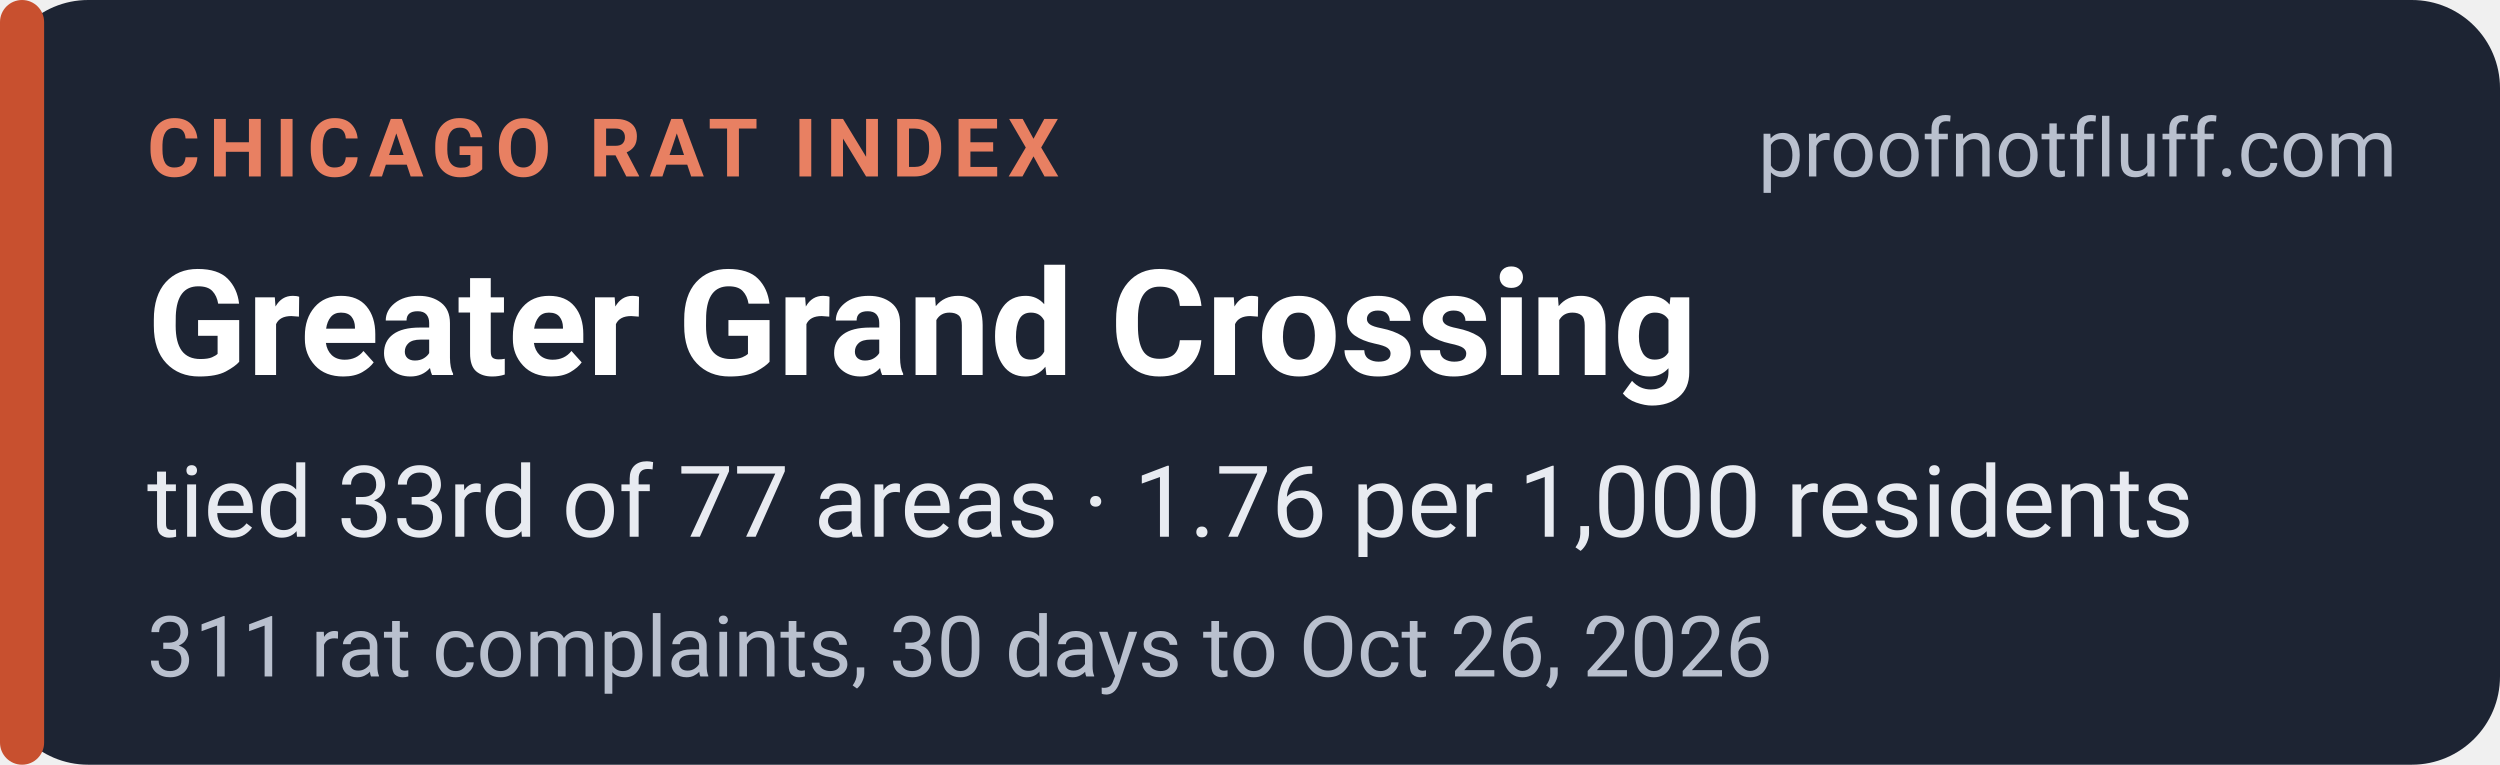
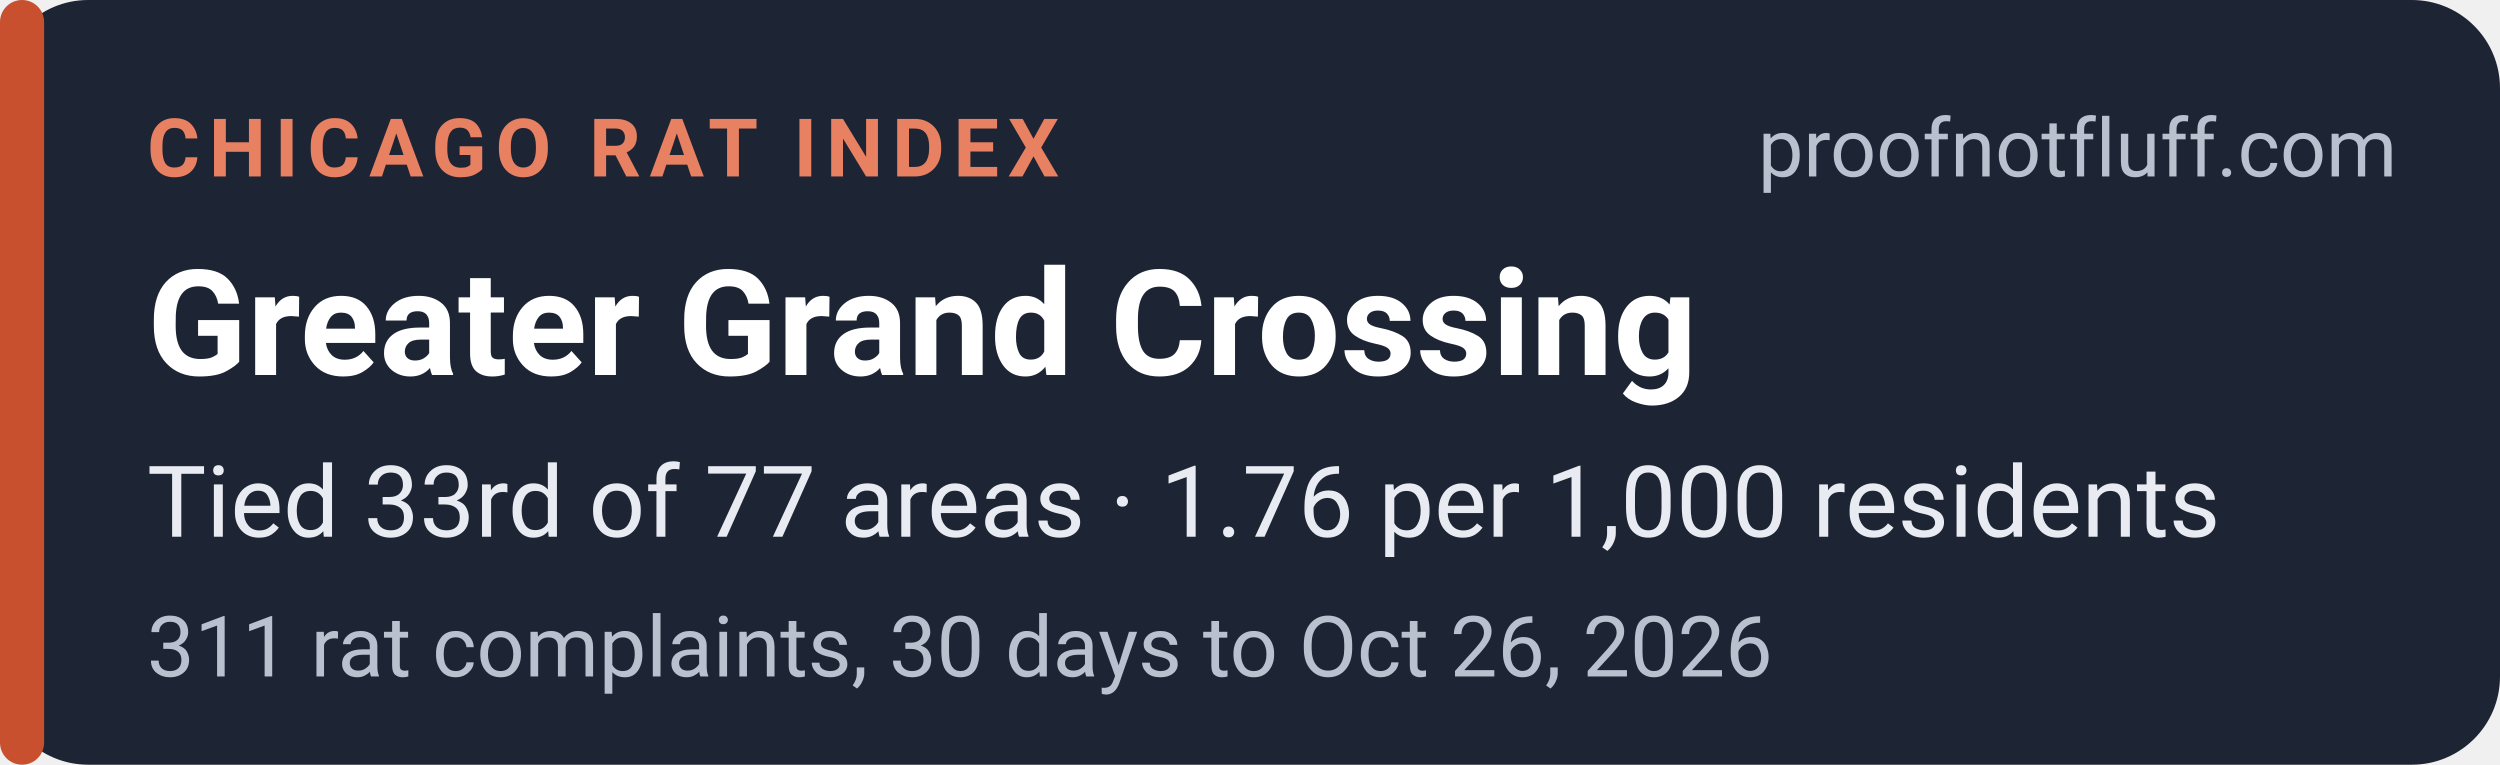
<svg xmlns="http://www.w3.org/2000/svg" width="340" height="104" viewBox="0 0 340 104" role="img" aria-labelledby="t d">
  <rect width="340" height="104" rx="12" fill="#1d2433" />
  <rect x="0" y="0" width="6" height="104" rx="3" fill="#c8502f" />
  <g font-family="system-ui,-apple-system,'Segoe UI',Roboto,Helvetica,Arial,sans-serif">
    <text x="20" y="24" font-size="11" font-weight="700" letter-spacing="1.2" fill="#e88062">CHICAGO RAT INDEX</text>
    <text x="326" y="24" font-size="11" fill="#b9c0ce" text-anchor="end">proofnotfluff.com</text>
    <text x="20" y="51" font-size="20" font-weight="700" fill="#ffffff">Greater Grand Crossing</text>
-     <text x="20" y="73" font-size="13.5" fill="#e8ebf1">tied 33rd of 77 areas · 1.76 per 1,000 residents</text>
+     <text x="20" y="73" font-size="13.5" fill="#e8ebf1">Tied 33rd of 77 areas · 1.76 per 1,000 residents</text>
    <text x="20" y="92" font-size="11.5" fill="#b9c0ce">311 rat complaints, 30 days to Oct 26, 2026</text>
  </g>
</svg>
